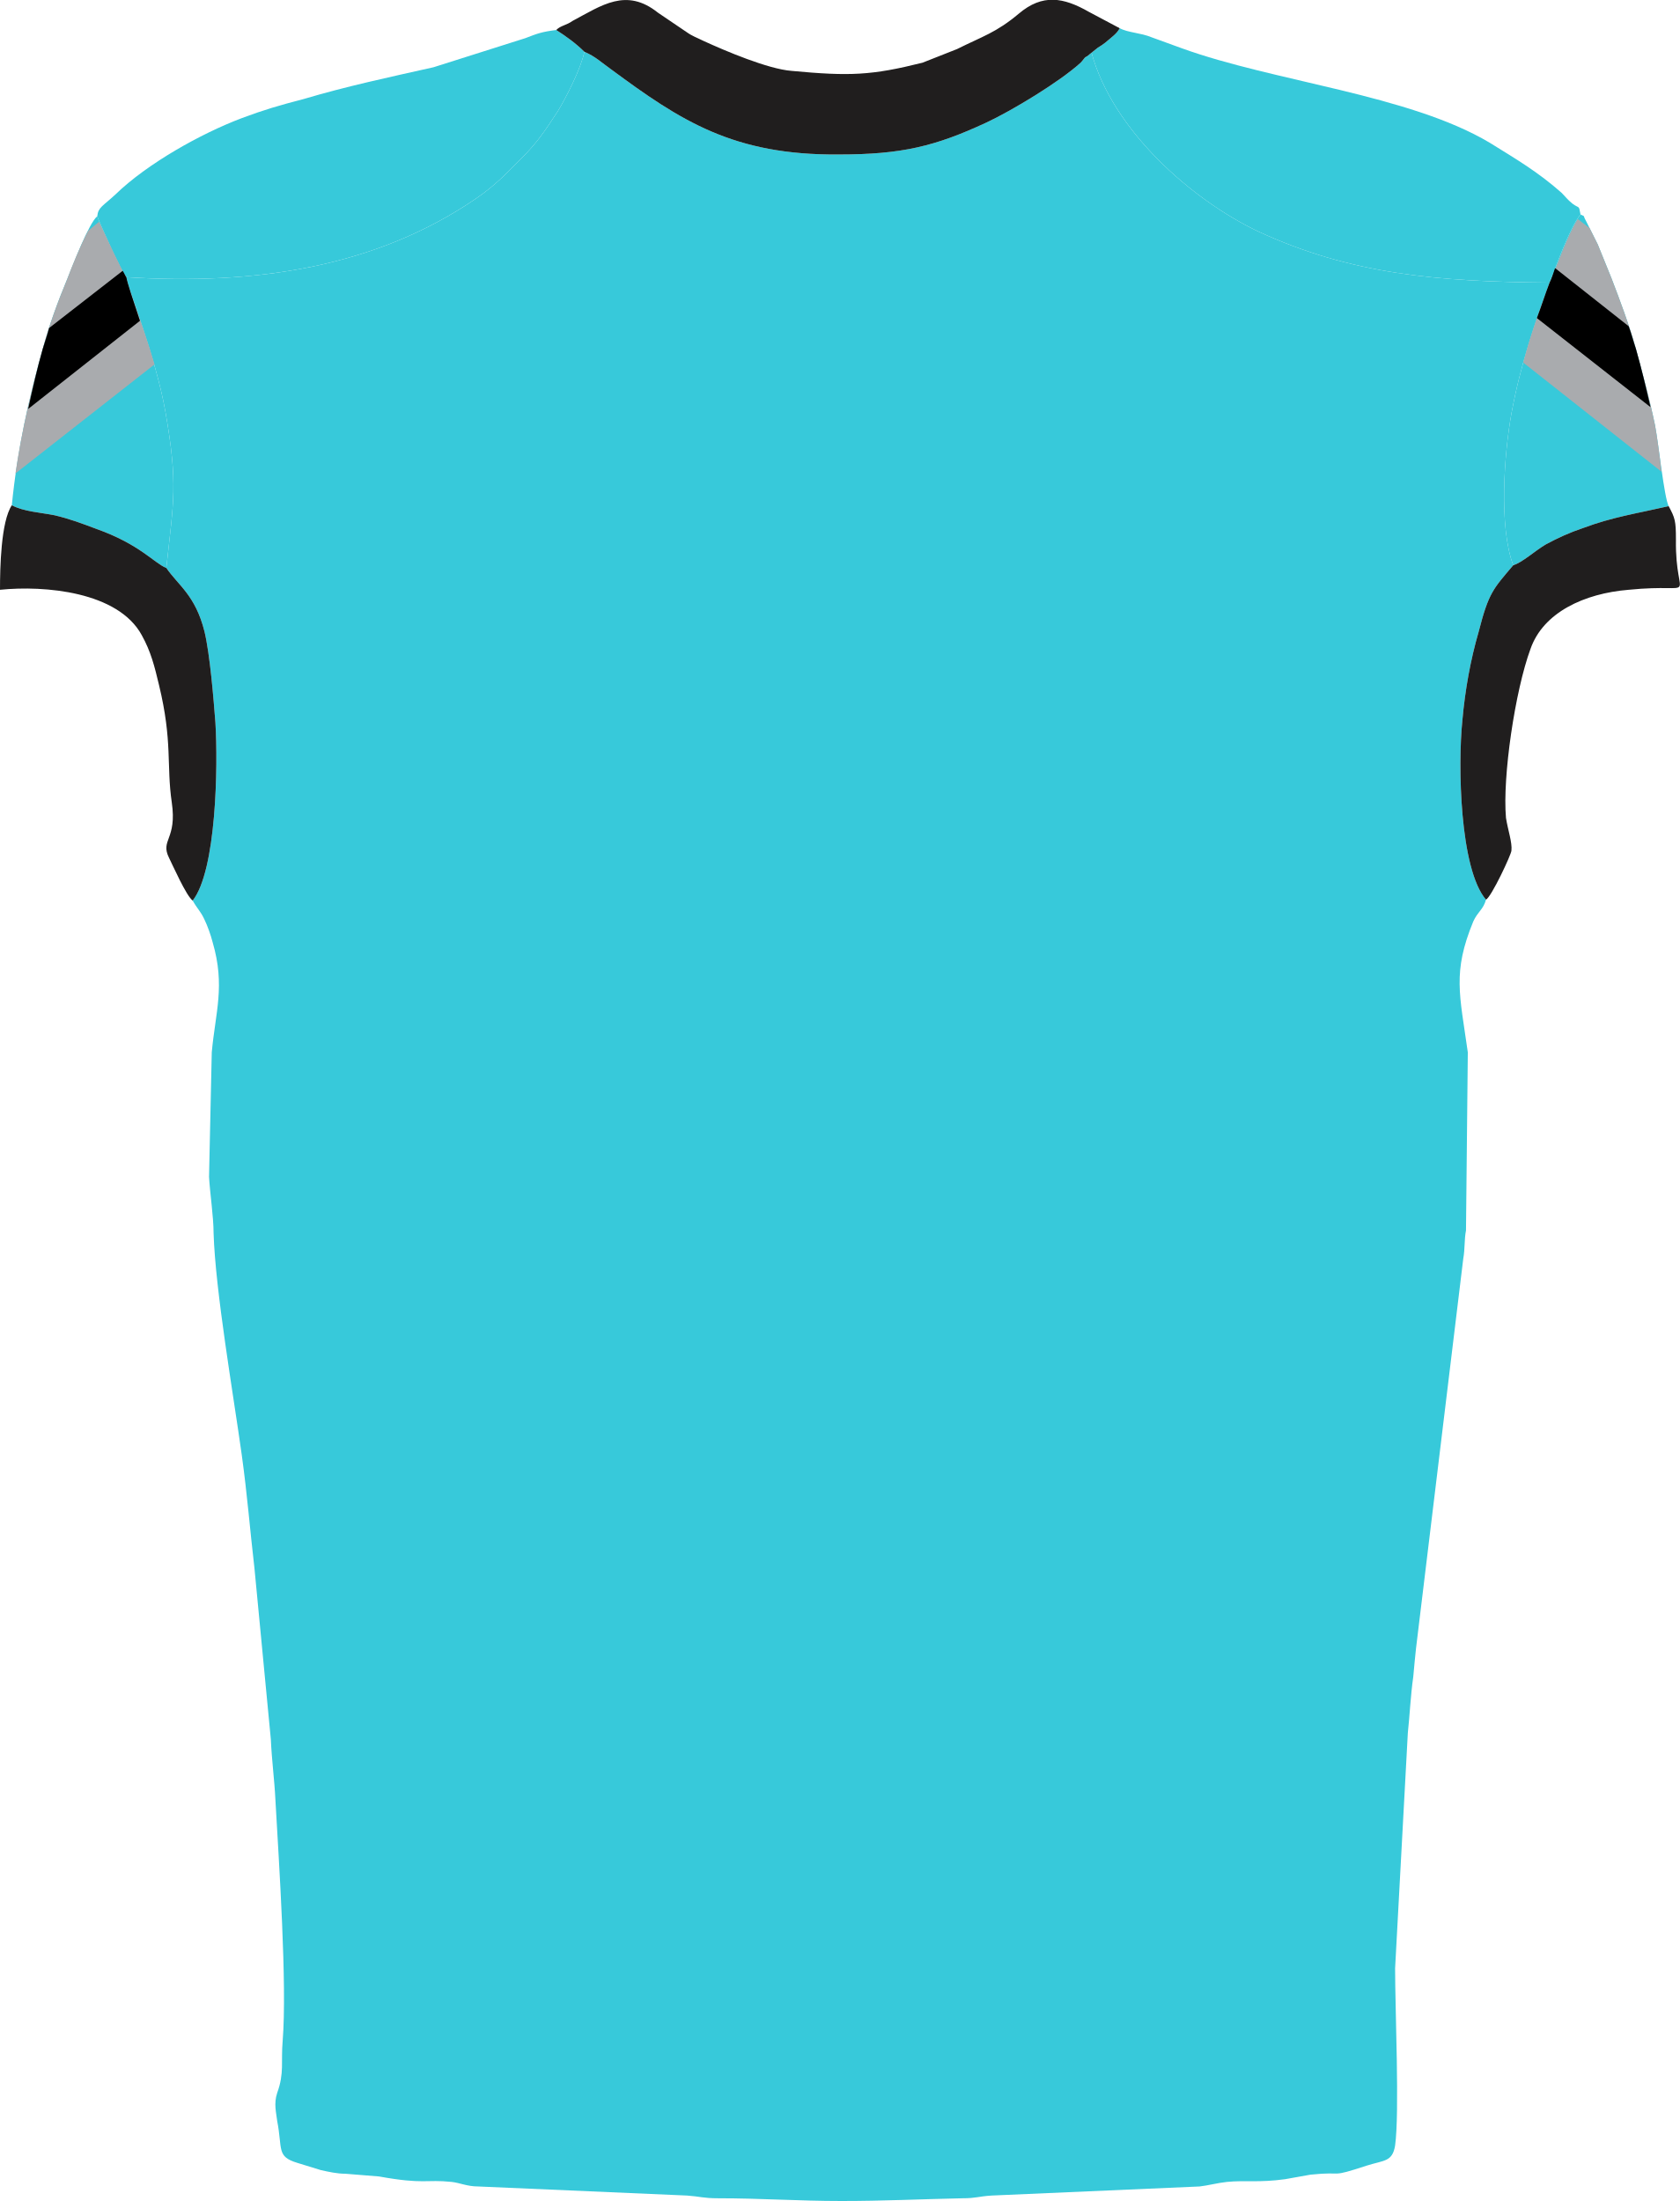
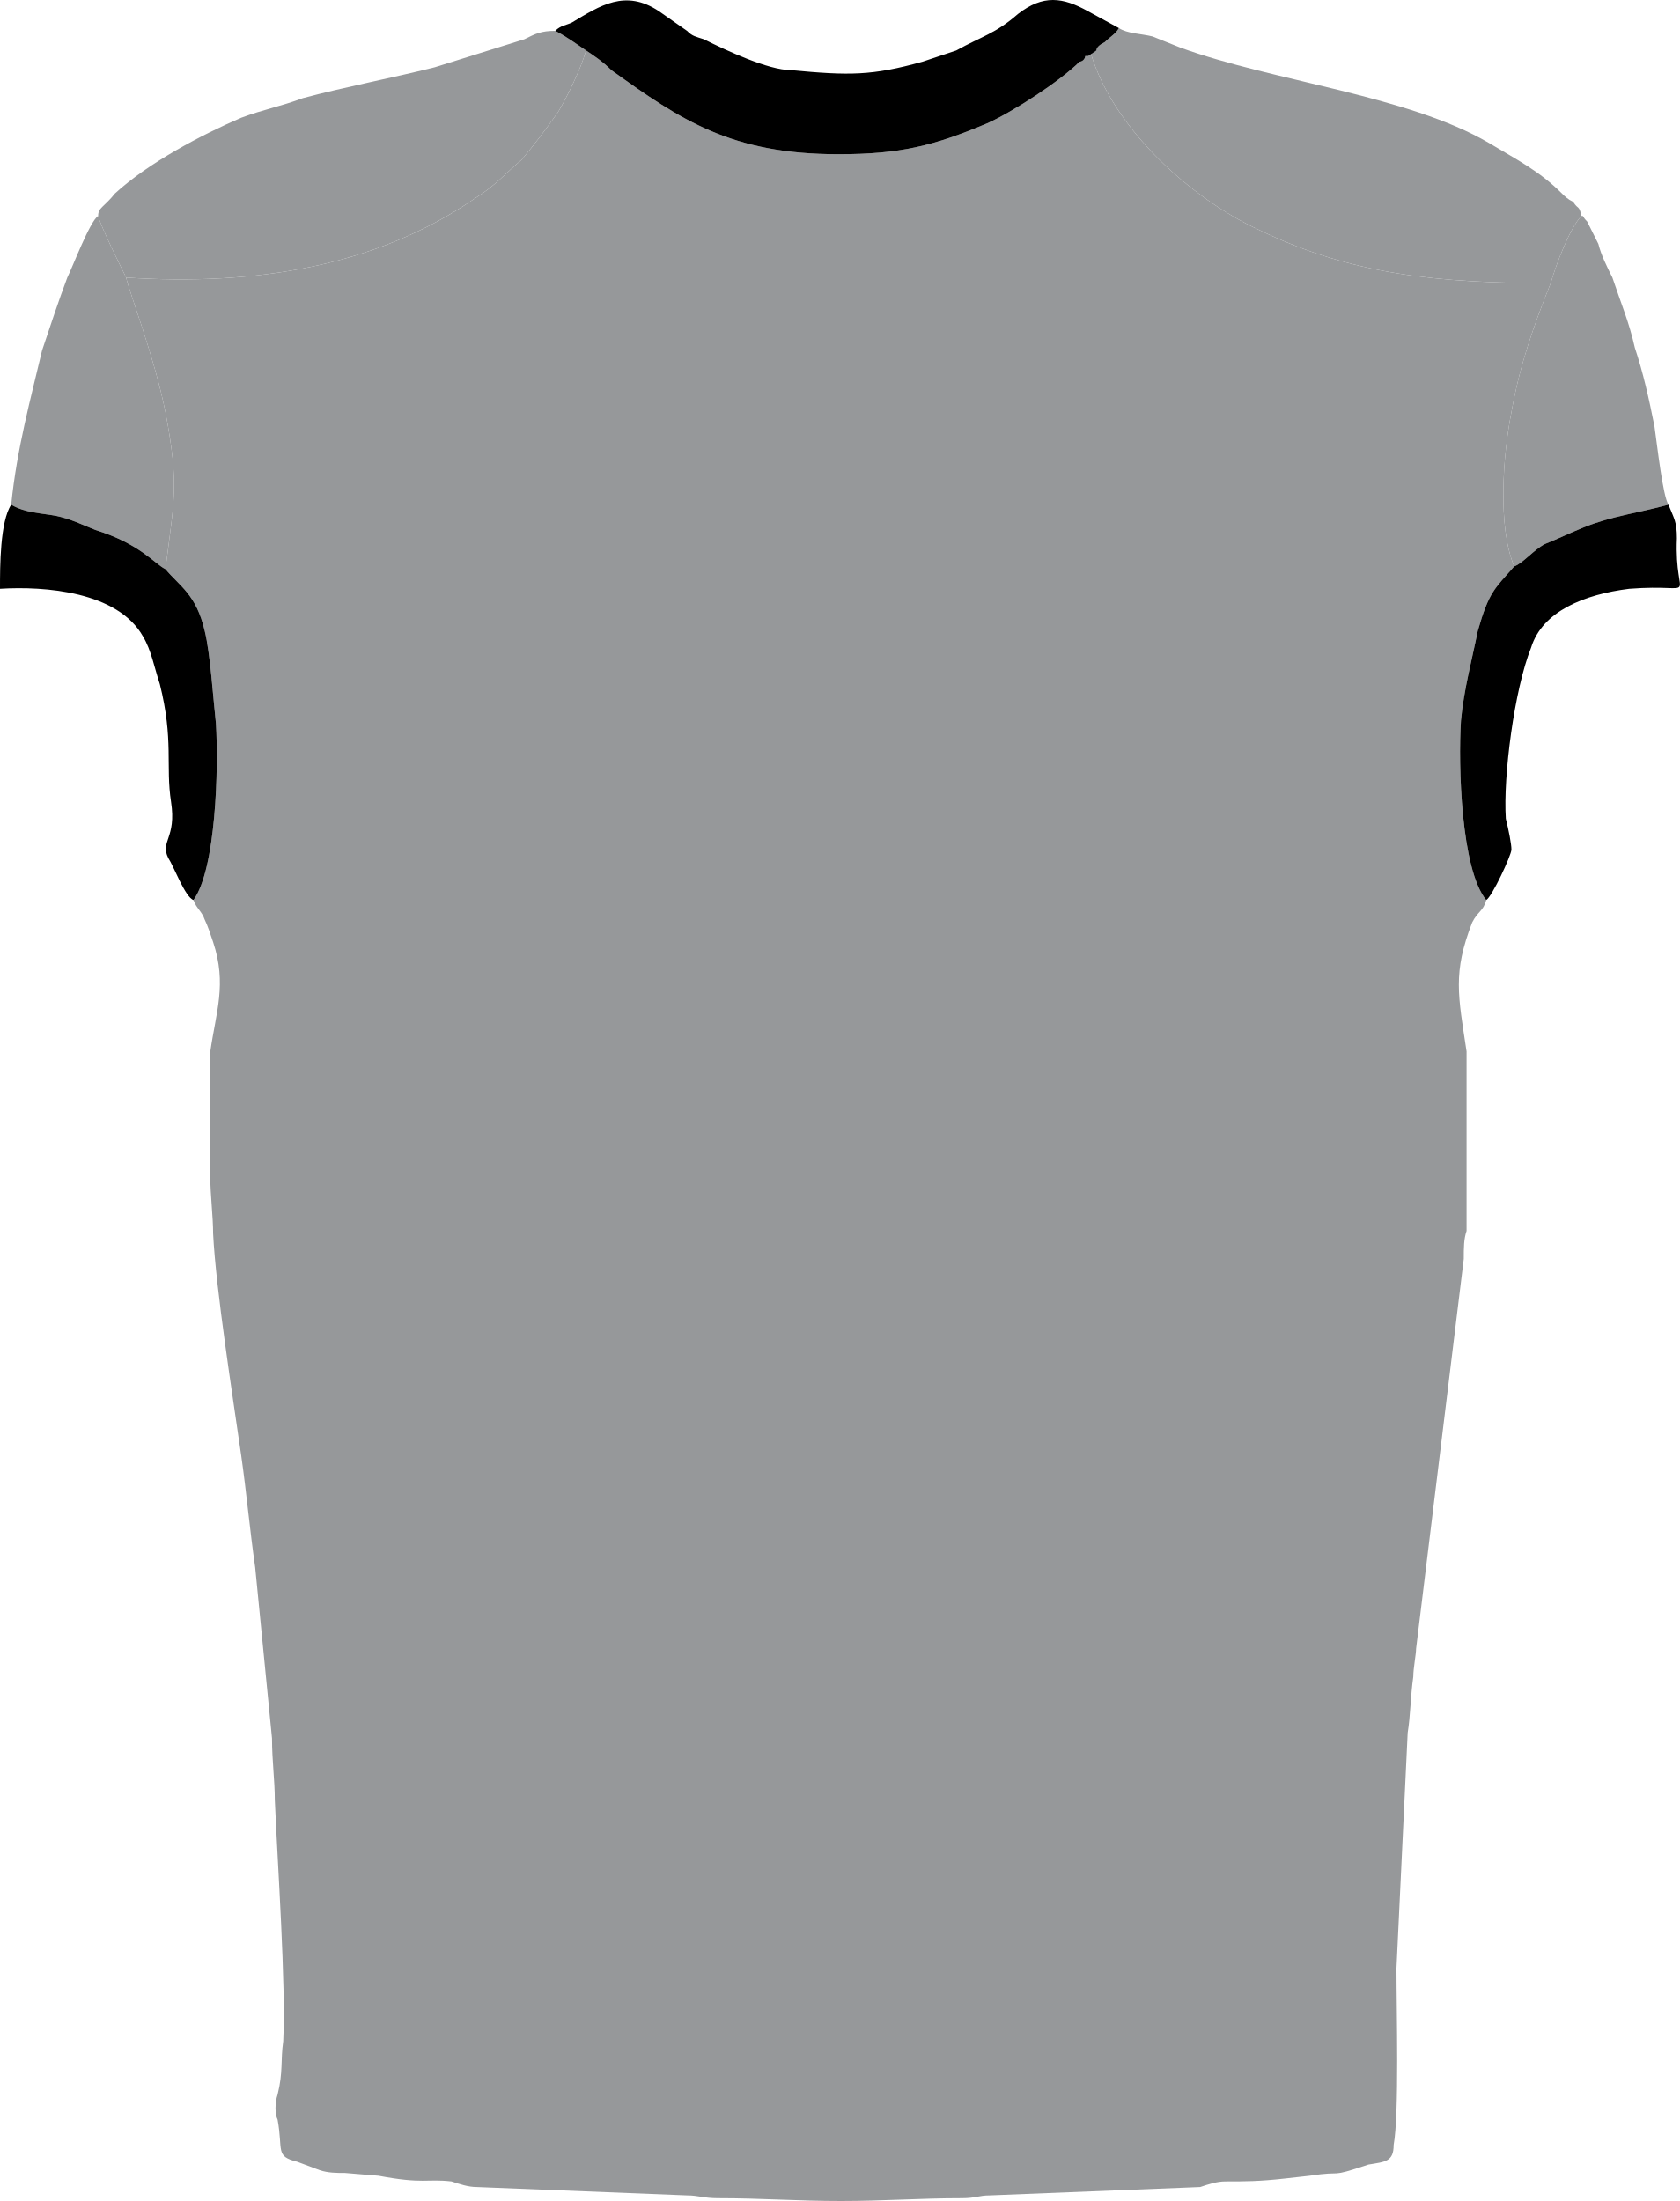
- <svg xmlns="http://www.w3.org/2000/svg" xml:space="preserve" width="100%" height="100%" version="1.1" shape-rendering="geometricPrecision" text-rendering="geometricPrecision" image-rendering="optimizeQuality" fill-rule="evenodd" clip-rule="evenodd" viewBox="0 0 1848 2422">
+ <svg xmlns="http://www.w3.org/2000/svg" xml:space="preserve" width="100%" height="100%" version="1.1" shape-rendering="geometricPrecision" text-rendering="geometricPrecision" image-rendering="optimizeQuality" fill-rule="evenodd" clip-rule="evenodd" viewBox="0 0 599 785">
  <defs>
-     <style data-fonts="true">@font-face { font-family: 'font_2'; src: url('http://127.0.0.1:8000/storage/fonts/37mrW2LoSAz4UV3Fw60rHUYMhqTS29wmTYG7KDOM') format('truetype'); }@font-face { font-family: 'font_4'; src: url('http://127.0.0.1:8000/storage/fonts/6q5lPJecyQvh4nloAo6VOQQMEu2p1HTOlzIzSerz') format('truetype'); }@font-face { font-family: 'font_5'; src: url('http://127.0.0.1:8000/storage/fonts/D3O6qgC2TlIuZwX3ThNRuFmGZCdHiNmTJui6cxLU') format('truetype'); }</style>
+     <style data-fonts="true">@font-face { font-family: 'font_1'; src: url('http://127.0.0.1:8000/storage/fonts/5ZIyXfnllvfea2c03RF0XvhB4s9AbiJS5UuPNvgP') format('truetype'); }@font-face { font-family: 'font_2'; src: url('http://127.0.0.1:8000/storage/fonts/HiTBF8CNdPuu1yhMAdkdrafbOxzCEGWugdII81Rt') format('truetype'); }</style>
  </defs>
  <g id="Layer_x0020_1">
-     <path fill="#37C9DA" d="M139 305c2,14 32,86 43,148 14,80 9,98 1,172 13,19 32,30 42,70 6,25 10,74 12,100 3,49 1,163 -25,196 5,9 9,12 13,21 3,6 7,17 9,25 14,48 3,77 -1,121l-3 137c1,18 5,44 5,62 2,64 22,179 31,244 6,43 9,82 14,125l18 188c1,23 4,45 5,66 4,71 13,204 8,266 -2,23 2,35 -6,57 -4,12 -1,22 0,31 6,31 -1,39 22,46l26 8c9,2 18,4 27,4l37 3c50,9 51,3 80,6 9,1 17,5 29,5l230 10c14,1 18,3 34,3 48,0 88,3 136,3 46,0 86,-2 133,-3 15,0 17,-2 32,-3l229 -10c9,-1 20,-4 30,-5 20,-2 35,1 64,-3l28 -5c39,-4 19,4 62,-10 19,-6 28,-4 31,-22 5,-36 0,-149 0,-195l14 -259c2,-18 3,-41 6,-62 1,-10 2,-23 3,-31l52 -429c2,-11 1,-21 3,-31l2 -196c-9,-64 -17,-88 6,-144 5,-11 11,-13 14,-24 -29,-34 -31,-148 -26,-197 3,-34 9,-67 18,-98 11,-43 16,-47 38,-73 -16,-42 -10,-123 -2,-167 10,-54 25,-97 42,-144 -123,-1 -218,-9 -320,-56 -74,-35 -161,-112 -184,-197l-5 4c-1,0 -1,1 -2,1l0 0c-1,1 -3,4 -5,6 -23,21 -76,53 -104,66 -56,26 -93,35 -162,35 -116,1 -174,-37 -251,-94 -10,-7 -17,-14 -29,-19 -4,19 -20,50 -29,65 -15,23 -23,35 -41,53 -16,16 -28,29 -50,44 -110,75 -242,95 -384,86z" id="svg-part-0" />
-     <path fill="#37C9DA" d="M1201 58c23,85 110,162 184,197 102,47 197,55 320,56 8,-20 22,-60 34,-75 -2,-11 -1,-6 -9,-12 -6,-5 -7,-7 -12,-12 -26,-23 -50,-37 -79,-55 -89,-53 -237,-67 -339,-104l-33 -12c-12,-5 -26,-5 -35,-10 -3,6 -9,10 -16,16 -5,4 -8,5 -10,7l0 0 -5 4zm-1094 180c4,11 27,62 32,67 142,9 274,-11 384,-86 22,-15 34,-28 50,-44 18,-18 26,-30 41,-53 9,-15 25,-46 29,-65 -9,-9 -20,-17 -31,-24 -16,2 -21,4 -34,9l-101 32c-49,11 -96,21 -143,35 -27,7 -44,12 -68,21 -45,17 -104,50 -139,84 -14,13 -19,14 -20,24z" id="svg-part-1" />
-     <path fill="#201E1E" d="M612 33c11,7 22,15 31,24 12,5 19,12 29,19 77,57 135,95 251,94 69,0 106,-9 162,-35 28,-13 81,-45 104,-66 2,-2 4,-5 5,-6l0 0c1,0 1,-1 2,-1l10 -8 0 0c2,-2 5,-3 10,-7 7,-6 13,-10 16,-16 -1,0 -1,-1 -2,-1l-32 -17c-28,-16 -51,-20 -77,2 -25,21 -40,25 -68,39l-38 15c-56,14 -80,15 -144,9 -26,-2 -73,-22 -97,-33 -8,-4 -12,-5 -19,-10l-31 -21c-35,-28 -62,-8 -94,9 -7,5 -13,5 -18,10z" id="svg-part-2" />
-     <path fill="#37C9DA" d="M13 556c13,7 32,8 47,11 17,4 30,9 46,15 48,17 64,38 77,43 8,-74 13,-92 -1,-172 -11,-62 -41,-134 -43,-148 -5,-5 -28,-56 -32,-67 -9,7 -27,54 -33,69 -10,24 -20,51 -27,77 -15,53 -28,111 -34,172zm1692 -245c-17,47 -32,90 -42,144 -8,44 -14,125 2,167 10,-3 24,-16 36,-23 13,-7 26,-13 41,-18 32,-12 59,-16 94,-24 -5,-10 -11,-68 -15,-89 -6,-29 -14,-58 -21,-84 -8,-28 -17,-52 -27,-78 -5,-12 -10,-25 -15,-37l-13 -26c-4,-7 0,-4 -6,-7 -12,15 -26,55 -34,75z" id="svg-part-3" />
-     <path fill="#A9ABAE" d="M109 244l-12 10c-9,17 -19,42 -23,53 -10,24 -20,51 -27,77 -12,43 -23,89 -30,137l153 -120c-13,-45 -30,-86 -31,-96 -4,-5 -22,-44 -30,-61zm1627 -3l13 10 9 18c5,12 10,25 15,37 10,26 19,50 27,78 7,26 15,55 21,84 2,11 5,32 7,51l-152 -120c8,-31 18,-58 29,-88 8,-18 20,-53 31,-70z" id="svg-part-4" />
-     <path fill="black" d="M135 298l-81 63c-2,8 -5,16 -7,23 -6,21 -11,43 -16,66l123 -97c-8,-24 -14,-42 -15,-48 -1,-1 -2,-4 -4,-7zm1576 -3l81 64c3,8 5,16 8,25 6,21 11,42 16,64l-125 -98c5,-13 9,-26 14,-39 2,-4 4,-10 6,-16z" id="svg-part-5" />
-     <path fill="#201E1E" d="M212 991c26,-33 28,-147 25,-196 -2,-26 -6,-75 -12,-100 -10,-40 -29,-51 -42,-70 -13,-5 -29,-26 -77,-43 -16,-6 -29,-11 -46,-15 -15,-3 -34,-4 -47,-11 -12,18 -13,69 -13,93 49,-5 130,2 156,50 10,18 14,34 19,55 15,62 8,88 14,129 6,41 -13,41 -3,61 4,8 19,42 26,47zm1453 -369c-22,26 -27,30 -38,73 -9,31 -15,64 -18,98 -5,49 -3,163 26,197 6,-3 28,-50 28,-54 1,-9 -4,-23 -6,-36 -4,-45 10,-140 27,-186 14,-40 59,-61 108,-65 80,-8 51,17 52,-55 0,-21 -1,-24 -8,-37 -35,8 -62,12 -94,24 -15,5 -28,11 -41,18 -12,7 -26,20 -36,23z" id="svg-part-6" />
+     <path fill="#96989A" d="M45 99c1,5 10,28 14,48 5,26 3,32 0,56 5,6 11,9 14,22 2,8 3,24 4,33 1,16 0,52 -8,63 1,3 3,4 4,7 1,2 2,5 3,8 5,15 1,25 -1,39l0 45c0,6 1,14 1,20 1,20 7,58 10,79 2,14 3,26 5,40l6 61c0,8 1,15 1,22 1,23 4,66 3,86 -1,7 0,11 -2,19 -1,3 -1,7 0,9 2,11 -1,13 7,15l8 3c3,1 6,1 9,1l12 1c16,3 17,1 26,2 3,1 6,2 9,2l75 3c4,0 6,1 11,1 16,0 28,1 44,1 15,0 28,-1 43,-1 5,0 6,-1 10,-1l75 -3c3,-1 6,-2 9,-2 7,0 12,0 21,-1l9 -1c13,-2 6,1 21,-4 6,-1 9,-1 9,-7 2,-11 1,-48 1,-63l4 -84c1,-6 1,-13 2,-20 0,-3 1,-8 1,-10l17 -139c0,-4 0,-7 1,-10l0 -64c-3,-20 -5,-28 2,-46 2,-4 4,-4 5,-8 -9,-11 -10,-48 -9,-64 1,-11 4,-22 6,-32 4,-14 6,-15 13,-23 -6,-14 -4,-40 -1,-55 3,-17 8,-31 14,-46 -40,0 -71,-3 -104,-19 -24,-11 -52,-36 -60,-63l-1 1c-1,0 -1,0 -1,0l0 0c0,1 -1,2 -2,2 -7,7 -24,18 -33,22 -19,8 -31,11 -53,11 -38,0 -56,-12 -81,-30 -3,-3 -6,-5 -9,-7 -2,7 -7,17 -10,22 -5,7 -8,11 -13,17 -6,5 -9,9 -17,14 -35,24 -78,31 -124,28z" id="svg-part-0" />
+     <path fill="#96989A" d="M389 19c8,27 36,52 60,63 33,16 64,19 104,19 2,-7 7,-20 11,-24 -1,-4 -1,-2 -3,-5 -2,-1 -3,-2 -4,-3 -8,-8 -16,-12 -26,-18 -29,-17 -77,-22 -110,-34l-10 -4c-4,-1 -9,-1 -12,-3 -1,2 -3,3 -5,5 -2,1 -3,2 -3,3l0 0 -2 1zm-354 58c1,4 9,20 10,22 46,3 89,-4 124,-28 8,-5 11,-9 17,-14 5,-6 8,-10 13,-17 3,-5 8,-15 10,-22 -3,-2 -7,-5 -11,-7 -5,0 -7,1 -11,3l-32 10c-16,4 -32,7 -47,11 -8,3 -14,4 -22,7 -14,6 -33,16 -45,27 -4,5 -6,5 -6,8z" id="svg-part-1" />
+     <path fill="black" d="M198 11c4,2 8,5 11,7 3,2 6,4 9,7 25,18 43,30 81,30 22,0 34,-3 53,-11 9,-4 26,-15 33,-22 1,0 2,-1 2,-2l0 0c0,0 0,0 1,0l3 -2 0 0c0,-1 1,-2 3,-3 2,-2 4,-3 5,-5 0,0 0,0 0,0l-11 -6c-9,-5 -16,-6 -25,1 -8,7 -13,8 -22,13l-12 4c-18,5 -26,5 -47,3 -8,0 -23,-7 -31,-11 -3,-1 -4,-1 -6,-3l-10 -7c-12,-8 -21,-2 -31,4 -2,1 -4,1 -6,3z" id="svg-part-2" />
+     <path fill="#96989A" d="M4 180c5,3 11,3 16,4 5,1 9,3 14,5 16,5 21,12 25,14 3,-24 5,-30 0,-56 -4,-20 -13,-43 -14,-48 -1,-2 -9,-18 -10,-22 -3,2 -9,18 -11,22 -3,8 -6,17 -9,26 -4,17 -9,35 -11,55zm549 -79c-6,15 -11,29 -14,46 -3,15 -5,41 1,55 3,-1 7,-6 11,-8 5,-2 9,-4 14,-6 10,-4 19,-5 30,-8 -2,-3 -4,-21 -5,-28 -2,-10 -4,-19 -7,-28 -2,-9 -5,-16 -8,-25 -2,-4 -4,-8 -5,-12l-4 -8c-2,-2 -1,-2 -2,-2 -4,4 -9,17 -11,24z" id="svg-part-3" />
+     <path fill="black" d="M69 321c8,-11 9,-47 8,-63 -1,-9 -2,-25 -4,-33 -3,-13 -9,-16 -14,-22 -4,-2 -9,-9 -25,-14 -5,-2 -9,-4 -14,-5 -5,-1 -11,-1 -16,-4 -4,6 -4,22 -4,30 16,-1 42,1 51,17 3,5 4,11 6,17 5,20 2,29 4,42 2,13 -4,14 -1,20 2,3 6,14 9,15zm471 -119c-7,8 -9,9 -13,23 -2,10 -5,21 -6,32 -1,16 0,53 9,64 2,-1 9,-16 9,-18 0,-2 -1,-7 -2,-11 -1,-15 3,-46 9,-61 4,-13 19,-19 35,-21 26,-2 16,6 17,-18 0,-6 -1,-7 -3,-12 -11,3 -20,4 -30,8 -5,2 -9,4 -14,6 -4,2 -8,7 -11,8z" id="svg-part-4" />
  </g>
</svg>
